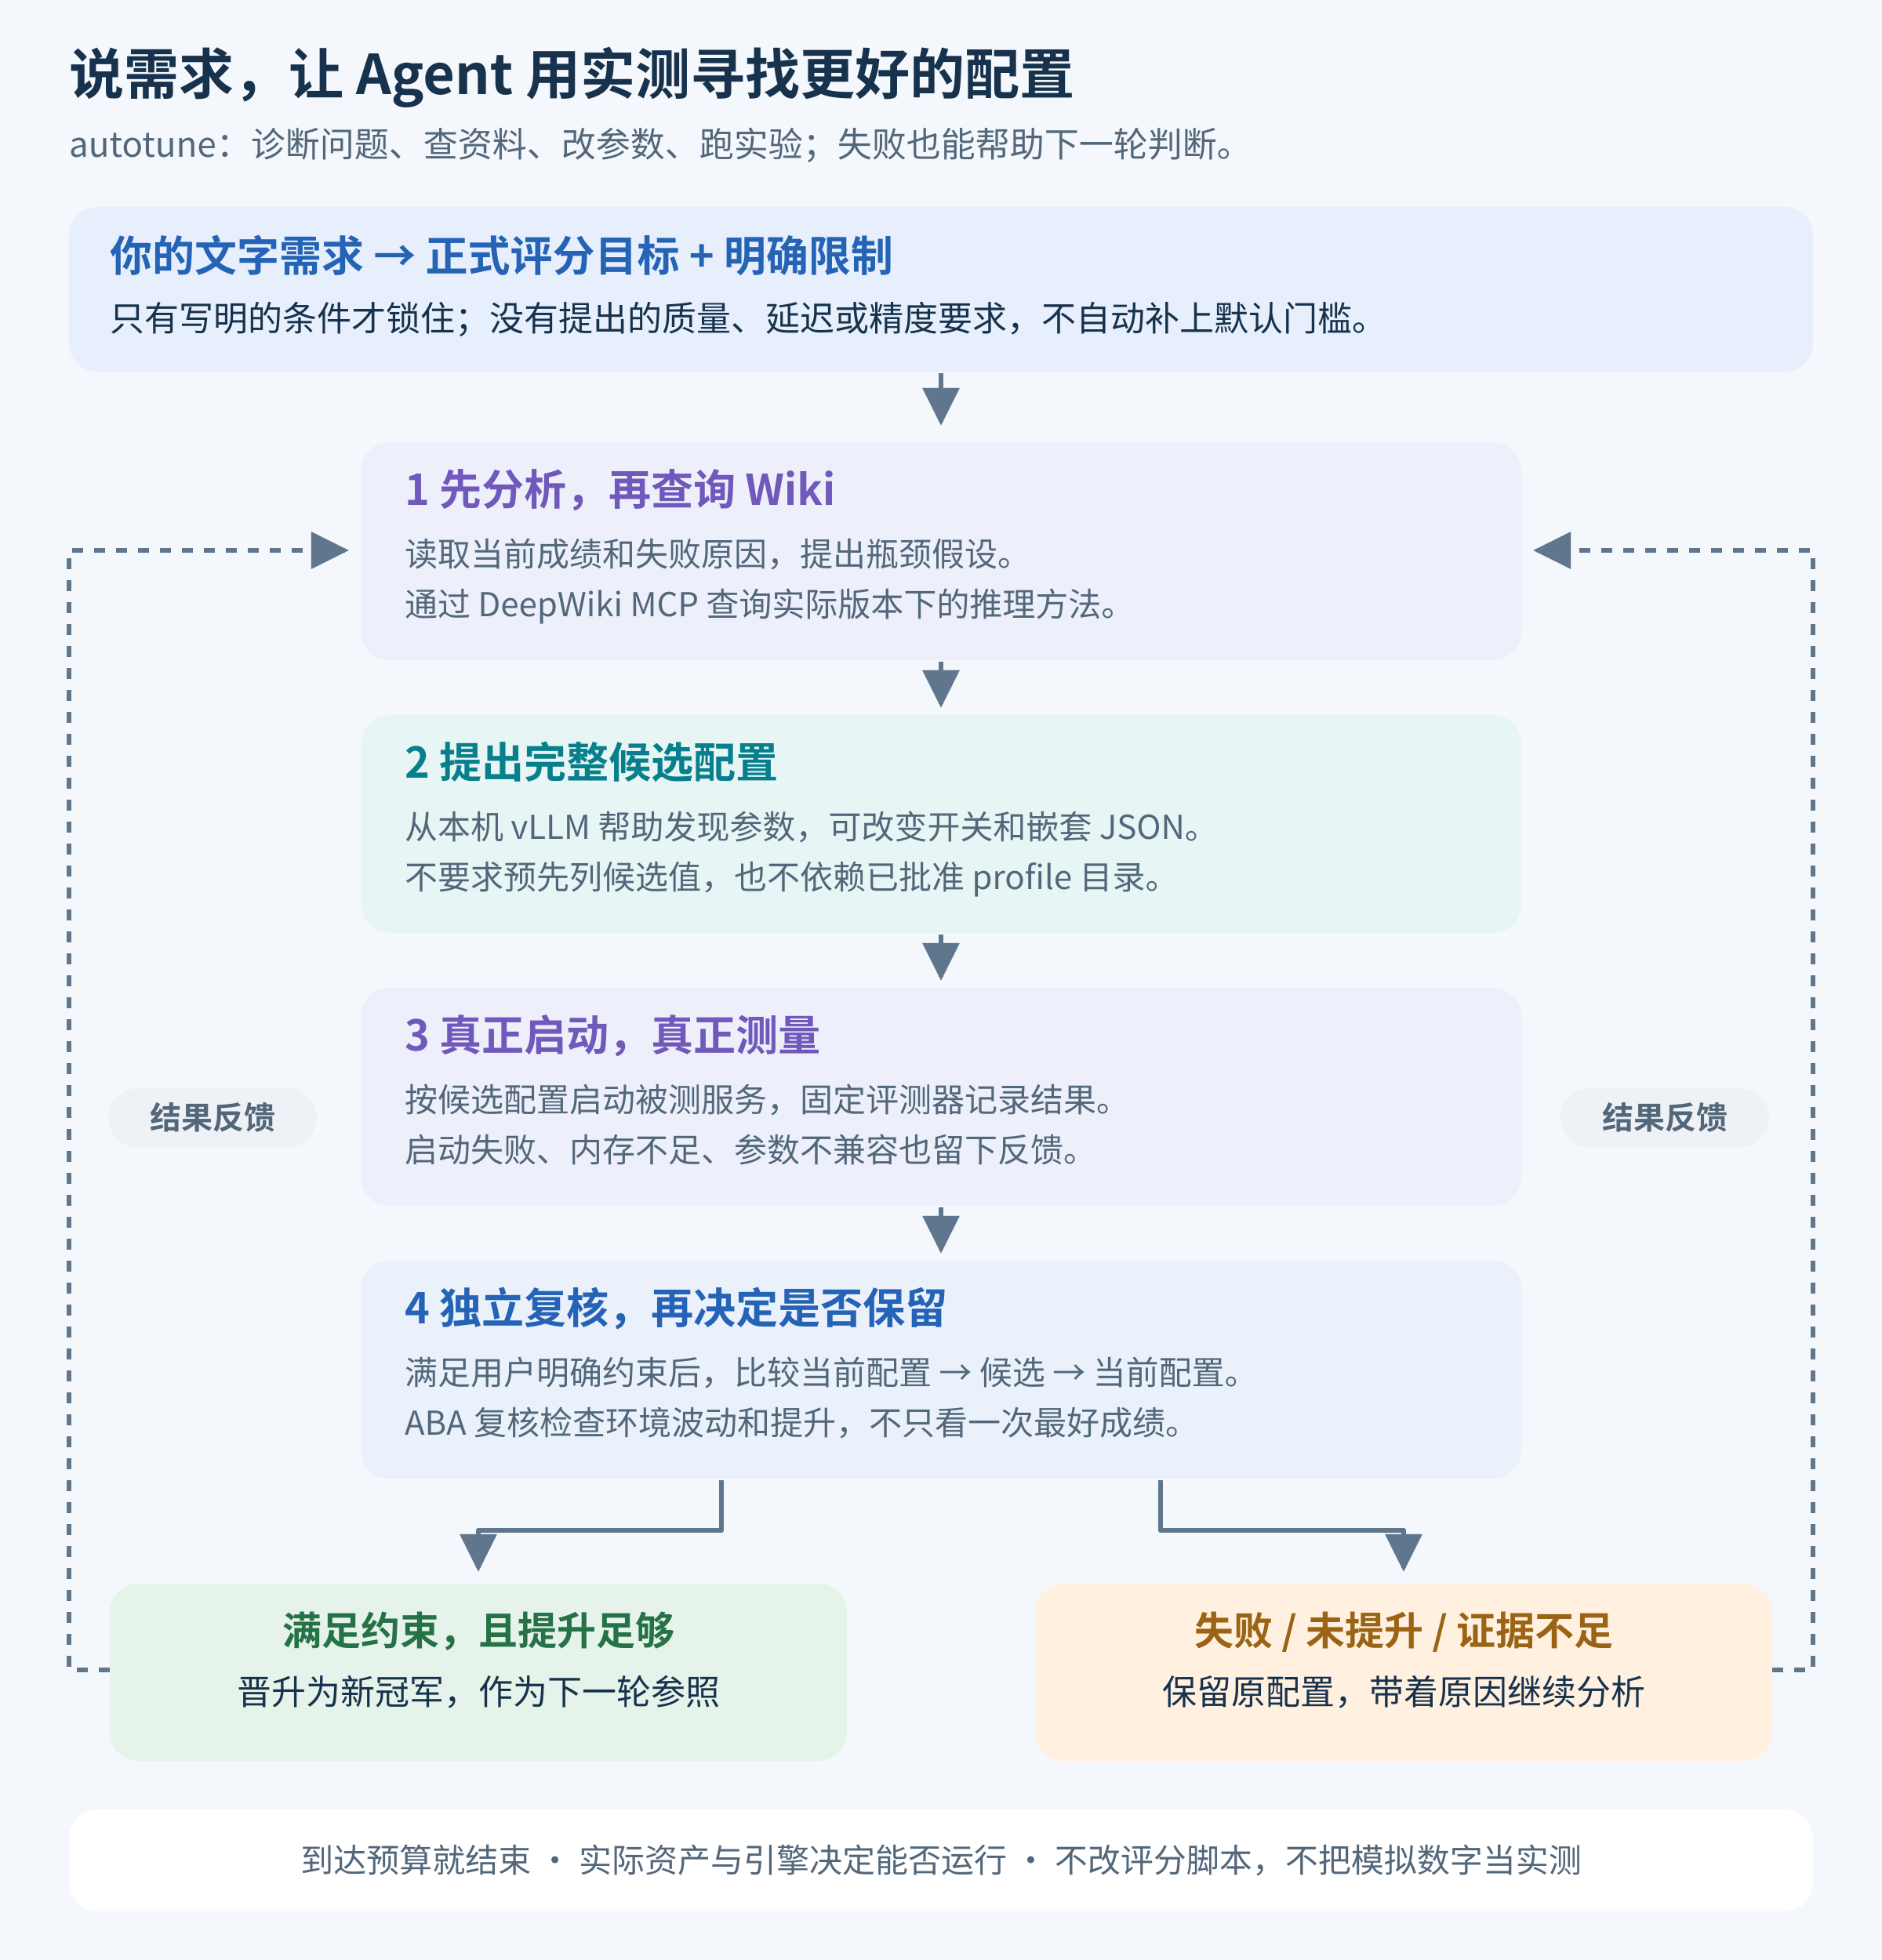
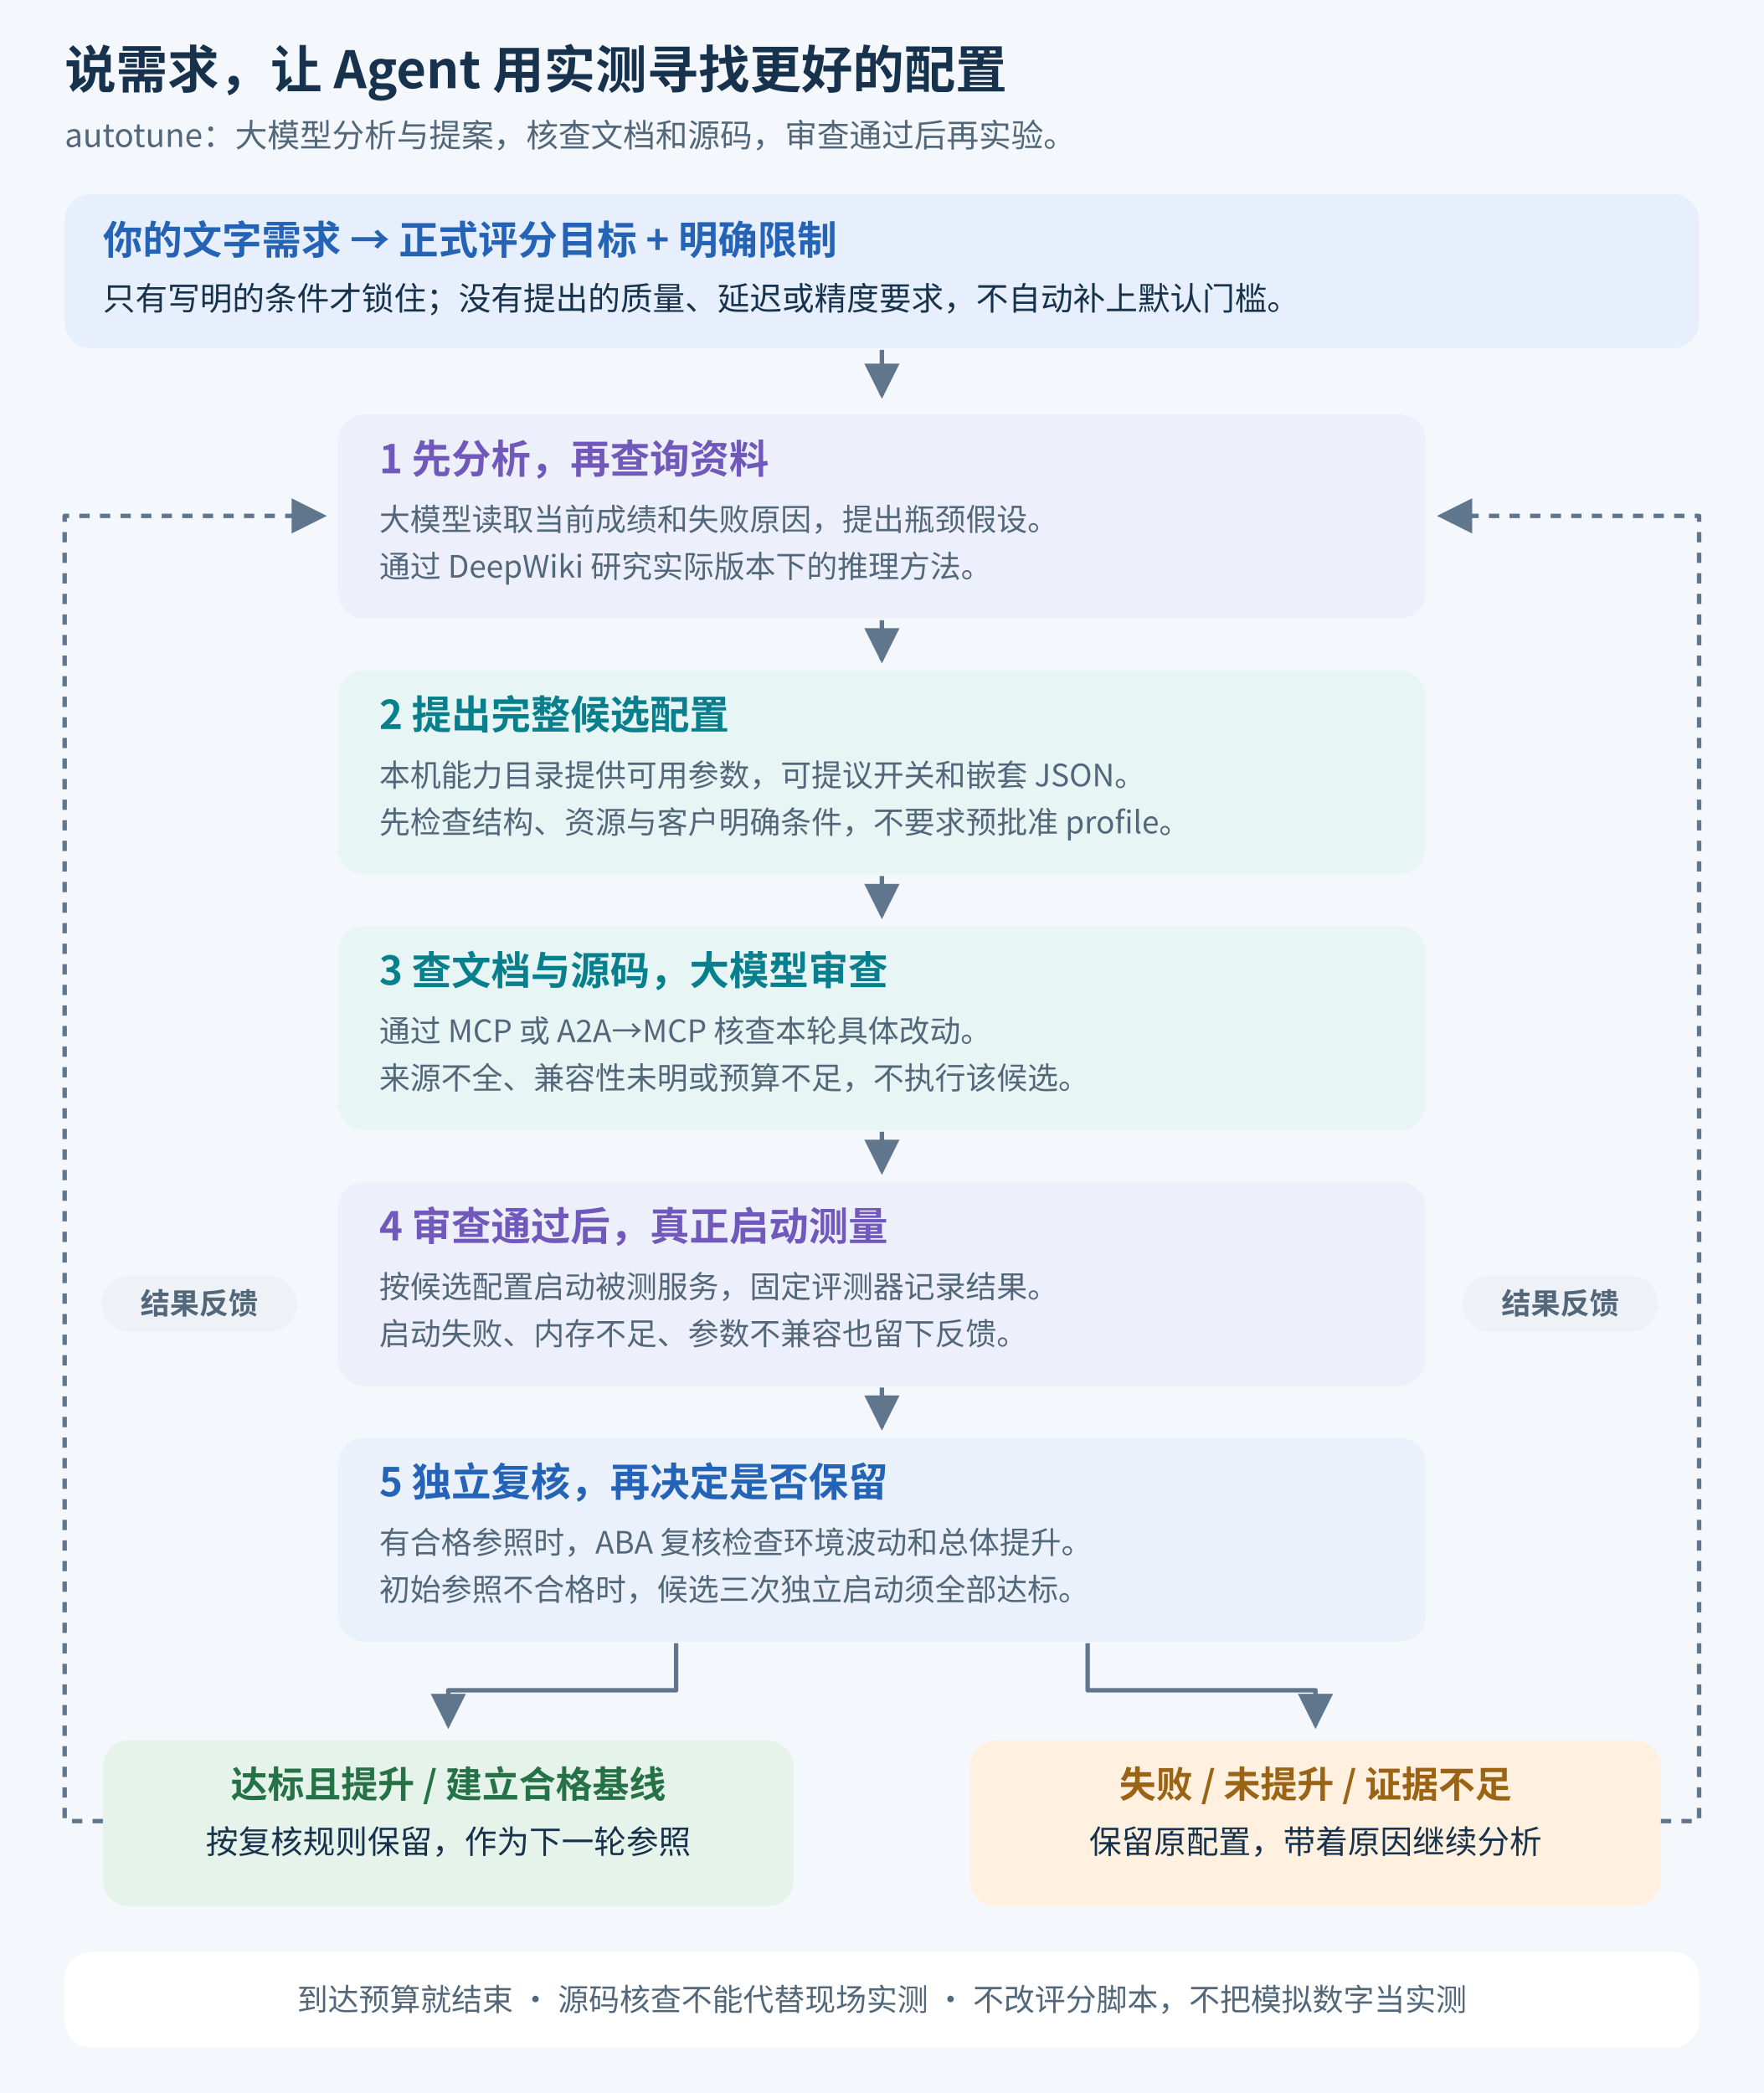
- <svg xmlns="http://www.w3.org/2000/svg" width="1200" height="1250" viewBox="0 0 1200 1250" role="img" aria-labelledby="title desc">
+ <svg xmlns="http://www.w3.org/2000/svg" width="1200" height="1424" viewBox="0 0 1200 1424" role="img" aria-labelledby="title desc">
  <defs>
    <marker id="arrow" viewBox="0 0 10 10" refX="9" refY="5" markerWidth="8" markerHeight="8" orient="auto-start-reverse">
      <path d="M0 0 L10 5 L0 10 Z" fill="#60768c" />
    </marker>
  </defs>
  <style>text{font-family:"Noto Sans CJK SC","Microsoft YaHei","PingFang SC",sans-serif} .code{font-family:"DejaVu Sans Mono",monospace}</style>
-   <rect x="0" y="0" width="1200" height="1250" rx="0" fill="#f4f7fb" />
+   <rect x="0" y="0" width="1200" height="1424" rx="0" fill="#f4f7fb" />
  <text x="44" y="60" font-size="35" fill="#17324d" font-weight="700" text-anchor="start">说需求，让 Agent 用实测寻找更好的配置</text>
-   <text x="44" y="100" font-size="22" fill="#52677a" font-weight="400" text-anchor="start">autotune：诊断问题、查资料、改参数、跑实验；失败也能帮助下一轮判断。</text>
+   <text x="44" y="100" font-size="22" fill="#52677a" font-weight="400" text-anchor="start">autotune：大模型分析与提案，核查文档和源码，审查通过后再实验。</text>
  <rect x="44" y="132" width="1112" height="105" rx="18" fill="#e6effb" />
  <text x="70" y="173" font-size="27" fill="#2463b5" font-weight="700" text-anchor="start">你的文字需求 → 正式评分目标 + 明确限制</text>
  <text x="70" y="211" font-size="22" fill="#17324d" font-weight="400" text-anchor="start">只有写明的条件才锁住；没有提出的质量、延迟或精度要求，不自动补上默认门槛。</text>
  <path d="M600 238 L600 269" fill="none" stroke="#60768c" stroke-width="3" stroke-linejoin="round" marker-end="url(#arrow)" />
  <rect x="230" y="282" width="740" height="139" rx="18" fill="#edf0fb" />
-   <text x="258" y="322" font-size="27" fill="#7158bb" font-weight="700" text-anchor="start">1  先分析，再查询 Wiki</text>
-   <text x="258" y="361" font-size="21" fill="#52677a" font-weight="400" text-anchor="start">读取当前成绩和失败原因，提出瓶颈假设。</text>
-   <text x="258" y="393" font-size="21" fill="#52677a" font-weight="400" text-anchor="start">通过 DeepWiki MCP 查询实际版本下的推理方法。</text>
+   <text x="258" y="322" font-size="27" fill="#7158bb" font-weight="700" text-anchor="start">1  先分析，再查询资料</text>
+   <text x="258" y="361" font-size="21" fill="#52677a" font-weight="400" text-anchor="start">大模型读取当前成绩和失败原因，提出瓶颈假设。</text>
+   <text x="258" y="393" font-size="21" fill="#52677a" font-weight="400" text-anchor="start">通过 DeepWiki 研究实际版本下的推理方法。</text>
  <rect x="230" y="456" width="740" height="139" rx="18" fill="#e8f5f5" />
  <text x="258" y="496" font-size="27" fill="#087f8c" font-weight="700" text-anchor="start">2  提出完整候选配置</text>
-   <text x="258" y="535" font-size="21" fill="#52677a" font-weight="400" text-anchor="start">从本机 vLLM 帮助发现参数，可改变开关和嵌套 JSON。</text>
-   <text x="258" y="567" font-size="21" fill="#52677a" font-weight="400" text-anchor="start">不要求预先列候选值，也不依赖已批准 profile 目录。</text>
-   <rect x="230" y="630" width="740" height="139" rx="18" fill="#edf0fb" />
-   <text x="258" y="670" font-size="27" fill="#7158bb" font-weight="700" text-anchor="start">3  真正启动，真正测量</text>
-   <text x="258" y="709" font-size="21" fill="#52677a" font-weight="400" text-anchor="start">按候选配置启动被测服务，固定评测器记录结果。</text>
-   <text x="258" y="741" font-size="21" fill="#52677a" font-weight="400" text-anchor="start">启动失败、内存不足、参数不兼容也留下反馈。</text>
-   <rect x="230" y="804" width="740" height="139" rx="18" fill="#eaf1fb" />
-   <text x="258" y="844" font-size="27" fill="#2463b5" font-weight="700" text-anchor="start">4  独立复核，再决定是否保留</text>
-   <text x="258" y="883" font-size="21" fill="#52677a" font-weight="400" text-anchor="start">满足用户明确约束后，比较当前配置 → 候选 → 当前配置。</text>
-   <text x="258" y="915" font-size="21" fill="#52677a" font-weight="400" text-anchor="start">ABA 复核检查环境波动和提升，不只看一次最好成绩。</text>
+   <text x="258" y="535" font-size="21" fill="#52677a" font-weight="400" text-anchor="start">本机能力目录提供可用参数，可提议开关和嵌套 JSON。</text>
+   <text x="258" y="567" font-size="21" fill="#52677a" font-weight="400" text-anchor="start">先检查结构、资源与客户明确条件，不要求预批准 profile。</text>
+   <rect x="230" y="630" width="740" height="139" rx="18" fill="#e8f5f5" />
+   <text x="258" y="670" font-size="27" fill="#087f8c" font-weight="700" text-anchor="start">3  查文档与源码，大模型审查</text>
+   <text x="258" y="709" font-size="21" fill="#52677a" font-weight="400" text-anchor="start">通过 MCP 或 A2A→MCP 核查本轮具体改动。</text>
+   <text x="258" y="741" font-size="21" fill="#52677a" font-weight="400" text-anchor="start">来源不全、兼容性未明或预算不足，不执行该候选。</text>
+   <rect x="230" y="804" width="740" height="139" rx="18" fill="#edf0fb" />
+   <text x="258" y="844" font-size="27" fill="#7158bb" font-weight="700" text-anchor="start">4  审查通过后，真正启动测量</text>
+   <text x="258" y="883" font-size="21" fill="#52677a" font-weight="400" text-anchor="start">按候选配置启动被测服务，固定评测器记录结果。</text>
+   <text x="258" y="915" font-size="21" fill="#52677a" font-weight="400" text-anchor="start">启动失败、内存不足、参数不兼容也留下反馈。</text>
+   <rect x="230" y="978" width="740" height="139" rx="18" fill="#eaf1fb" />
+   <text x="258" y="1018" font-size="27" fill="#2463b5" font-weight="700" text-anchor="start">5  独立复核，再决定是否保留</text>
+   <text x="258" y="1057" font-size="21" fill="#52677a" font-weight="400" text-anchor="start">有合格参照时，ABA 复核检查环境波动和总体提升。</text>
+   <text x="258" y="1089" font-size="21" fill="#52677a" font-weight="400" text-anchor="start">初始参照不合格时，候选三次独立启动须全部达标。</text>
  <path d="M600 422 L600 449" fill="none" stroke="#60768c" stroke-width="3" stroke-linejoin="round" marker-end="url(#arrow)" />
  <path d="M600 596 L600 623" fill="none" stroke="#60768c" stroke-width="3" stroke-linejoin="round" marker-end="url(#arrow)" />
  <path d="M600 770 L600 797" fill="none" stroke="#60768c" stroke-width="3" stroke-linejoin="round" marker-end="url(#arrow)" />
-   <path d="M460 944 L460 976 L305 976 L305 1000" fill="none" stroke="#60768c" stroke-width="3" stroke-linejoin="round" marker-end="url(#arrow)" />
-   <path d="M740 944 L740 976 L895 976 L895 1000" fill="none" stroke="#60768c" stroke-width="3" stroke-linejoin="round" marker-end="url(#arrow)" />
-   <rect x="70" y="1010" width="470" height="113" rx="18" fill="#e5f3ea" />
-   <text x="305" y="1049" font-size="25" fill="#267247" font-weight="700" text-anchor="middle">满足约束，且提升足够</text>
-   <text x="305" y="1087" font-size="22" fill="#17324d" font-weight="400" text-anchor="middle">晋升为新冠军，作为下一轮参照</text>
-   <rect x="660" y="1010" width="470" height="113" rx="18" fill="#fff0df" />
-   <text x="895" y="1049" font-size="25" fill="#9b6314" font-weight="700" text-anchor="middle">失败 / 未提升 / 证据不足</text>
-   <text x="895" y="1087" font-size="22" fill="#17324d" font-weight="400" text-anchor="middle">保留原配置，带着原因继续分析</text>
-   <path d="M70 1065 L44 1065 L44 351 L220 351" fill="none" stroke="#60768c" stroke-width="3" stroke-linejoin="round" marker-end="url(#arrow)" stroke-dasharray="7 7" />
-   <path d="M1130 1065 L1156 1065 L1156 351 L980 351" fill="none" stroke="#60768c" stroke-width="3" stroke-linejoin="round" marker-end="url(#arrow)" stroke-dasharray="7 7" />
-   <rect x="69" y="694" width="133" height="38" rx="19" fill="#eef1f6" />
-   <text x="135.5" y="720" font-size="20" fill="#52677a" font-weight="600" text-anchor="middle">结果反馈</text>
-   <rect x="995" y="694" width="133" height="38" rx="19" fill="#eef1f6" />
-   <text x="1061.5" y="720" font-size="20" fill="#52677a" font-weight="600" text-anchor="middle">结果反馈</text>
-   <rect x="44" y="1154" width="1112" height="65" rx="18" fill="white" />
-   <text x="600" y="1194" font-size="21" fill="#52677a" font-weight="400" text-anchor="middle">到达预算就结束 · 实际资产与引擎决定能否运行 · 不改评分脚本，不把模拟数字当实测</text>
+   <path d="M600 944 L600 971" fill="none" stroke="#60768c" stroke-width="3" stroke-linejoin="round" marker-end="url(#arrow)" />
+   <path d="M460 1118 L460 1150 L305 1150 L305 1174" fill="none" stroke="#60768c" stroke-width="3" stroke-linejoin="round" marker-end="url(#arrow)" />
+   <path d="M740 1118 L740 1150 L895 1150 L895 1174" fill="none" stroke="#60768c" stroke-width="3" stroke-linejoin="round" marker-end="url(#arrow)" />
+   <rect x="70" y="1184" width="470" height="113" rx="18" fill="#e5f3ea" />
+   <text x="305" y="1223" font-size="25" fill="#267247" font-weight="700" text-anchor="middle">达标且提升 / 建立合格基线</text>
+   <text x="305" y="1261" font-size="22" fill="#17324d" font-weight="400" text-anchor="middle">按复核规则保留，作为下一轮参照</text>
+   <rect x="660" y="1184" width="470" height="113" rx="18" fill="#fff0df" />
+   <text x="895" y="1223" font-size="25" fill="#9b6314" font-weight="700" text-anchor="middle">失败 / 未提升 / 证据不足</text>
+   <text x="895" y="1261" font-size="22" fill="#17324d" font-weight="400" text-anchor="middle">保留原配置，带着原因继续分析</text>
+   <path d="M70 1239 L44 1239 L44 351 L220 351" fill="none" stroke="#60768c" stroke-width="3" stroke-linejoin="round" marker-end="url(#arrow)" stroke-dasharray="7 7" />
+   <path d="M1130 1239 L1156 1239 L1156 351 L980 351" fill="none" stroke="#60768c" stroke-width="3" stroke-linejoin="round" marker-end="url(#arrow)" stroke-dasharray="7 7" />
+   <rect x="69" y="868" width="133" height="38" rx="19" fill="#eef1f6" />
+   <text x="135.5" y="894" font-size="20" fill="#52677a" font-weight="600" text-anchor="middle">结果反馈</text>
+   <rect x="995" y="868" width="133" height="38" rx="19" fill="#eef1f6" />
+   <text x="1061.5" y="894" font-size="20" fill="#52677a" font-weight="600" text-anchor="middle">结果反馈</text>
+   <rect x="44" y="1328" width="1112" height="65" rx="18" fill="white" />
+   <text x="600" y="1368" font-size="21" fill="#52677a" font-weight="400" text-anchor="middle">到达预算就结束 · 源码核查不能代替现场实测 · 不改评分脚本，不把模拟数字当实测</text>
</svg>
